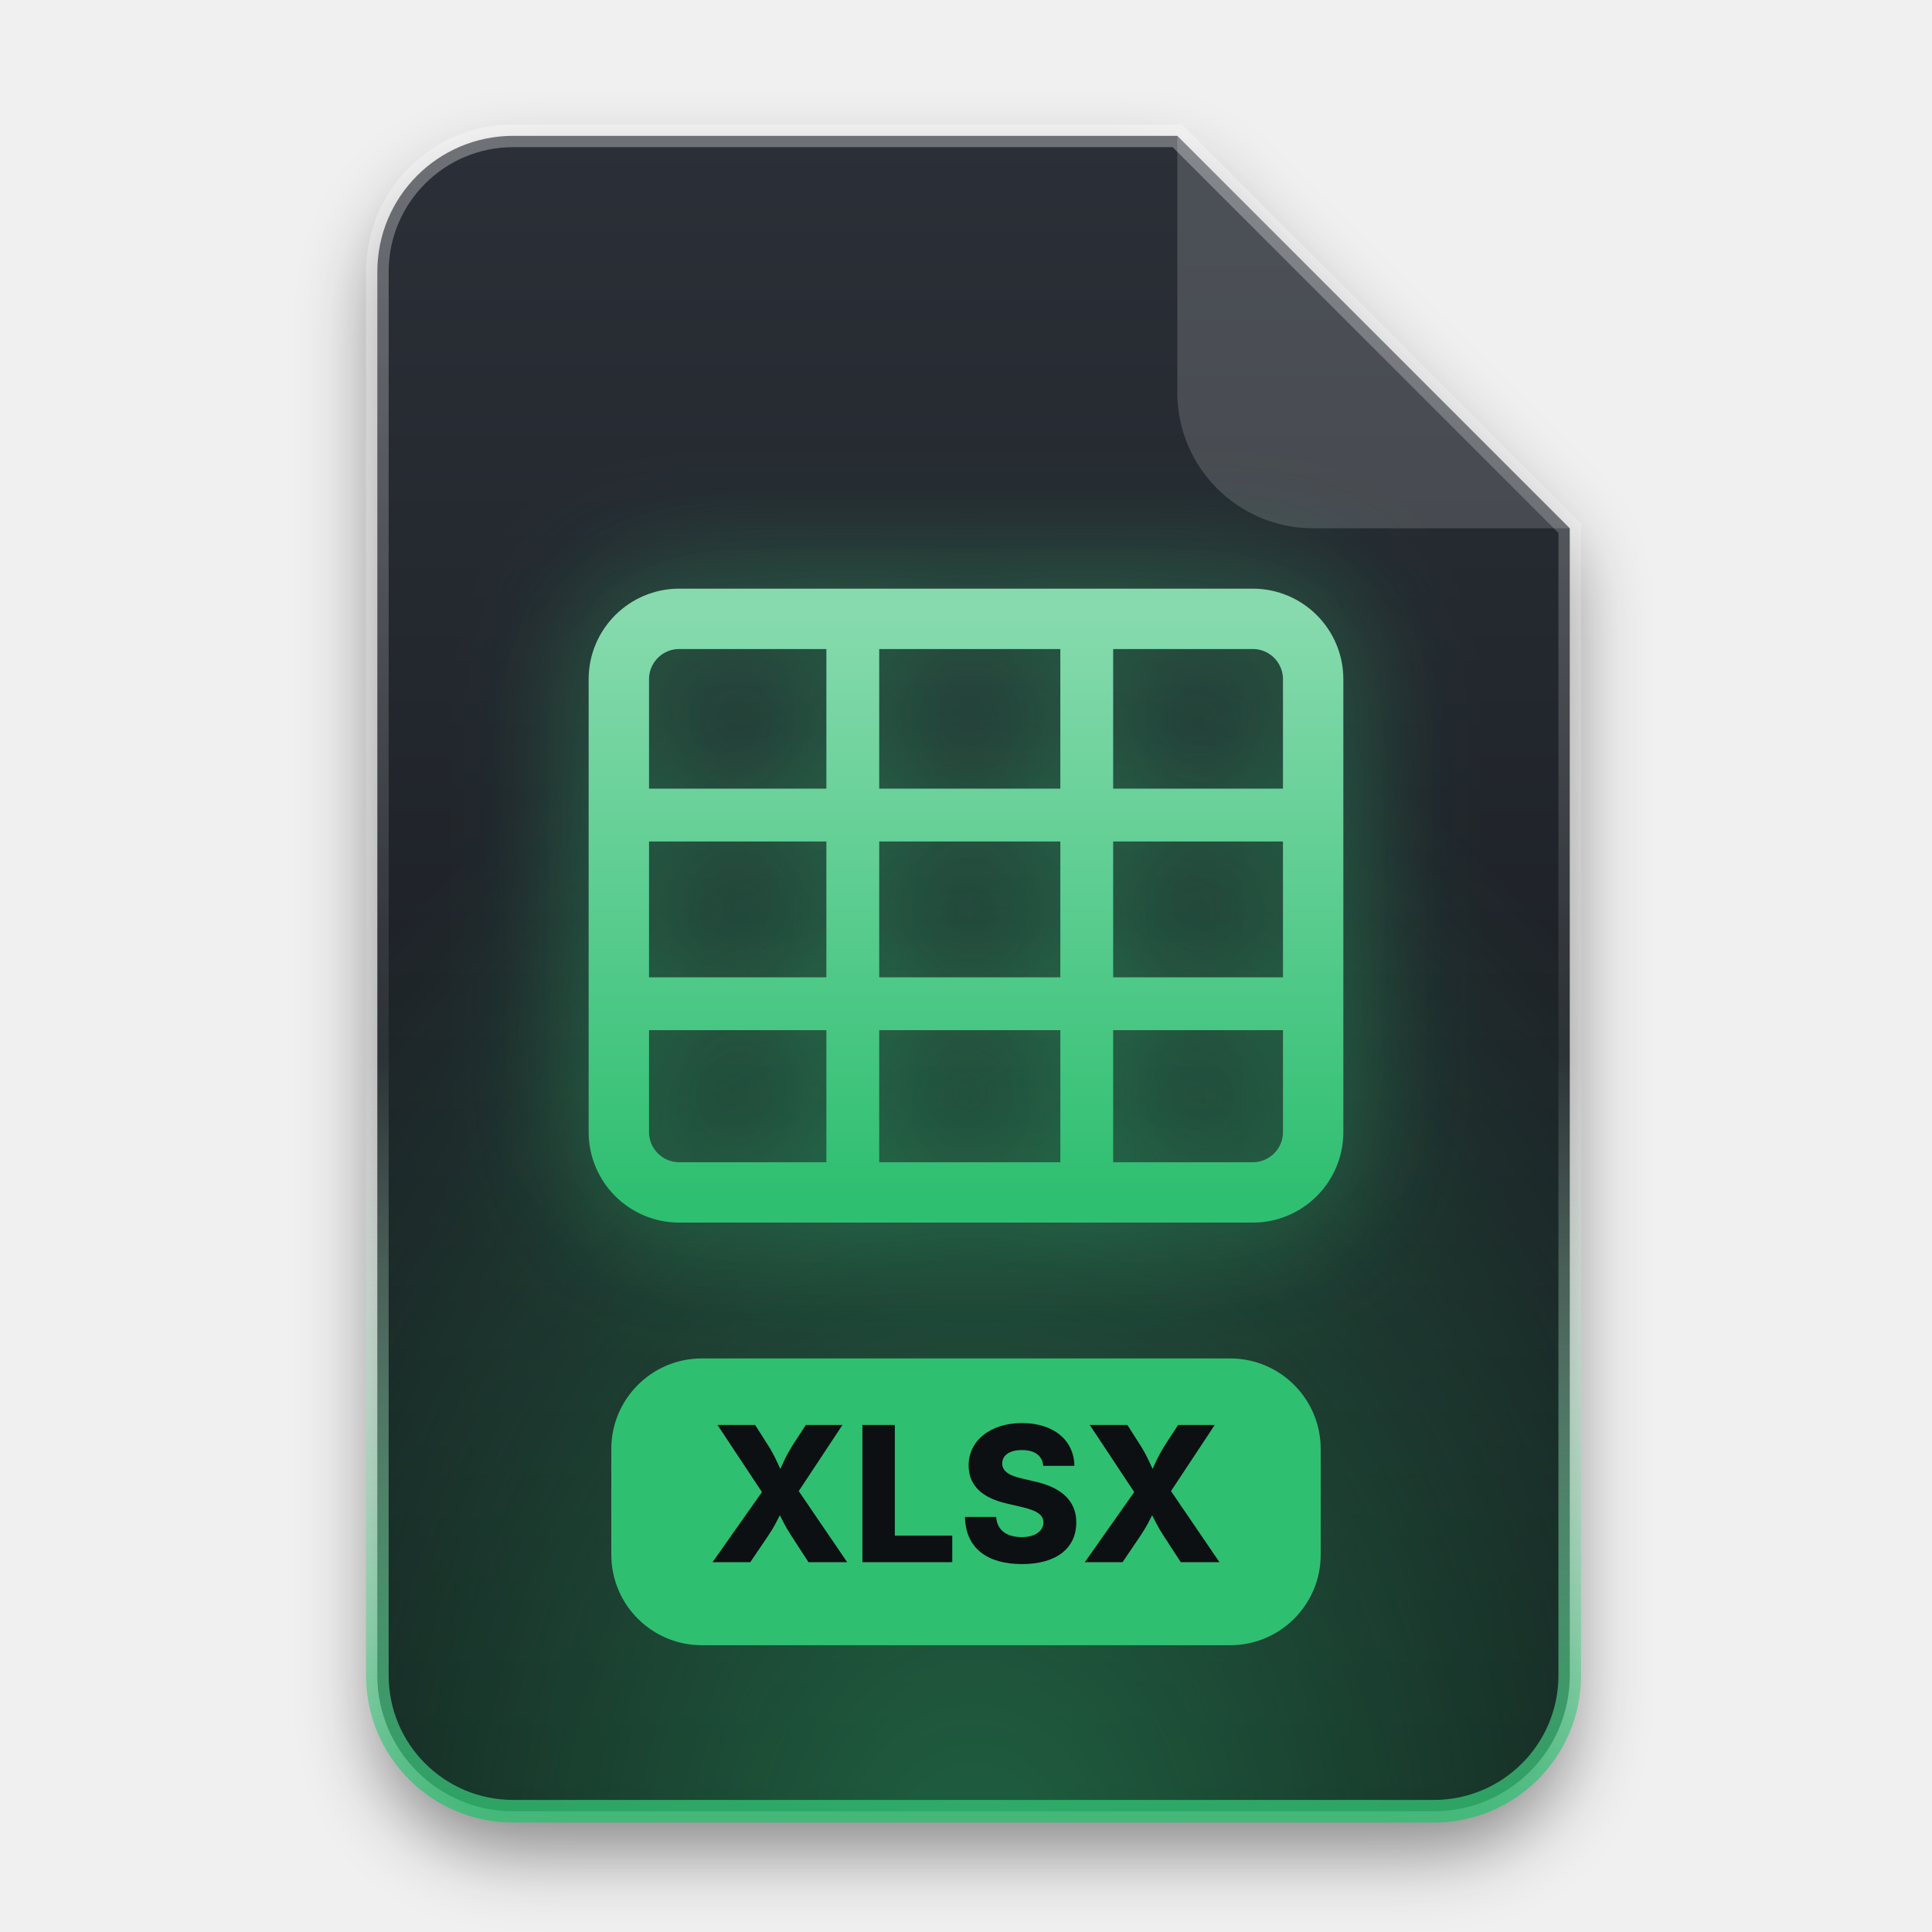
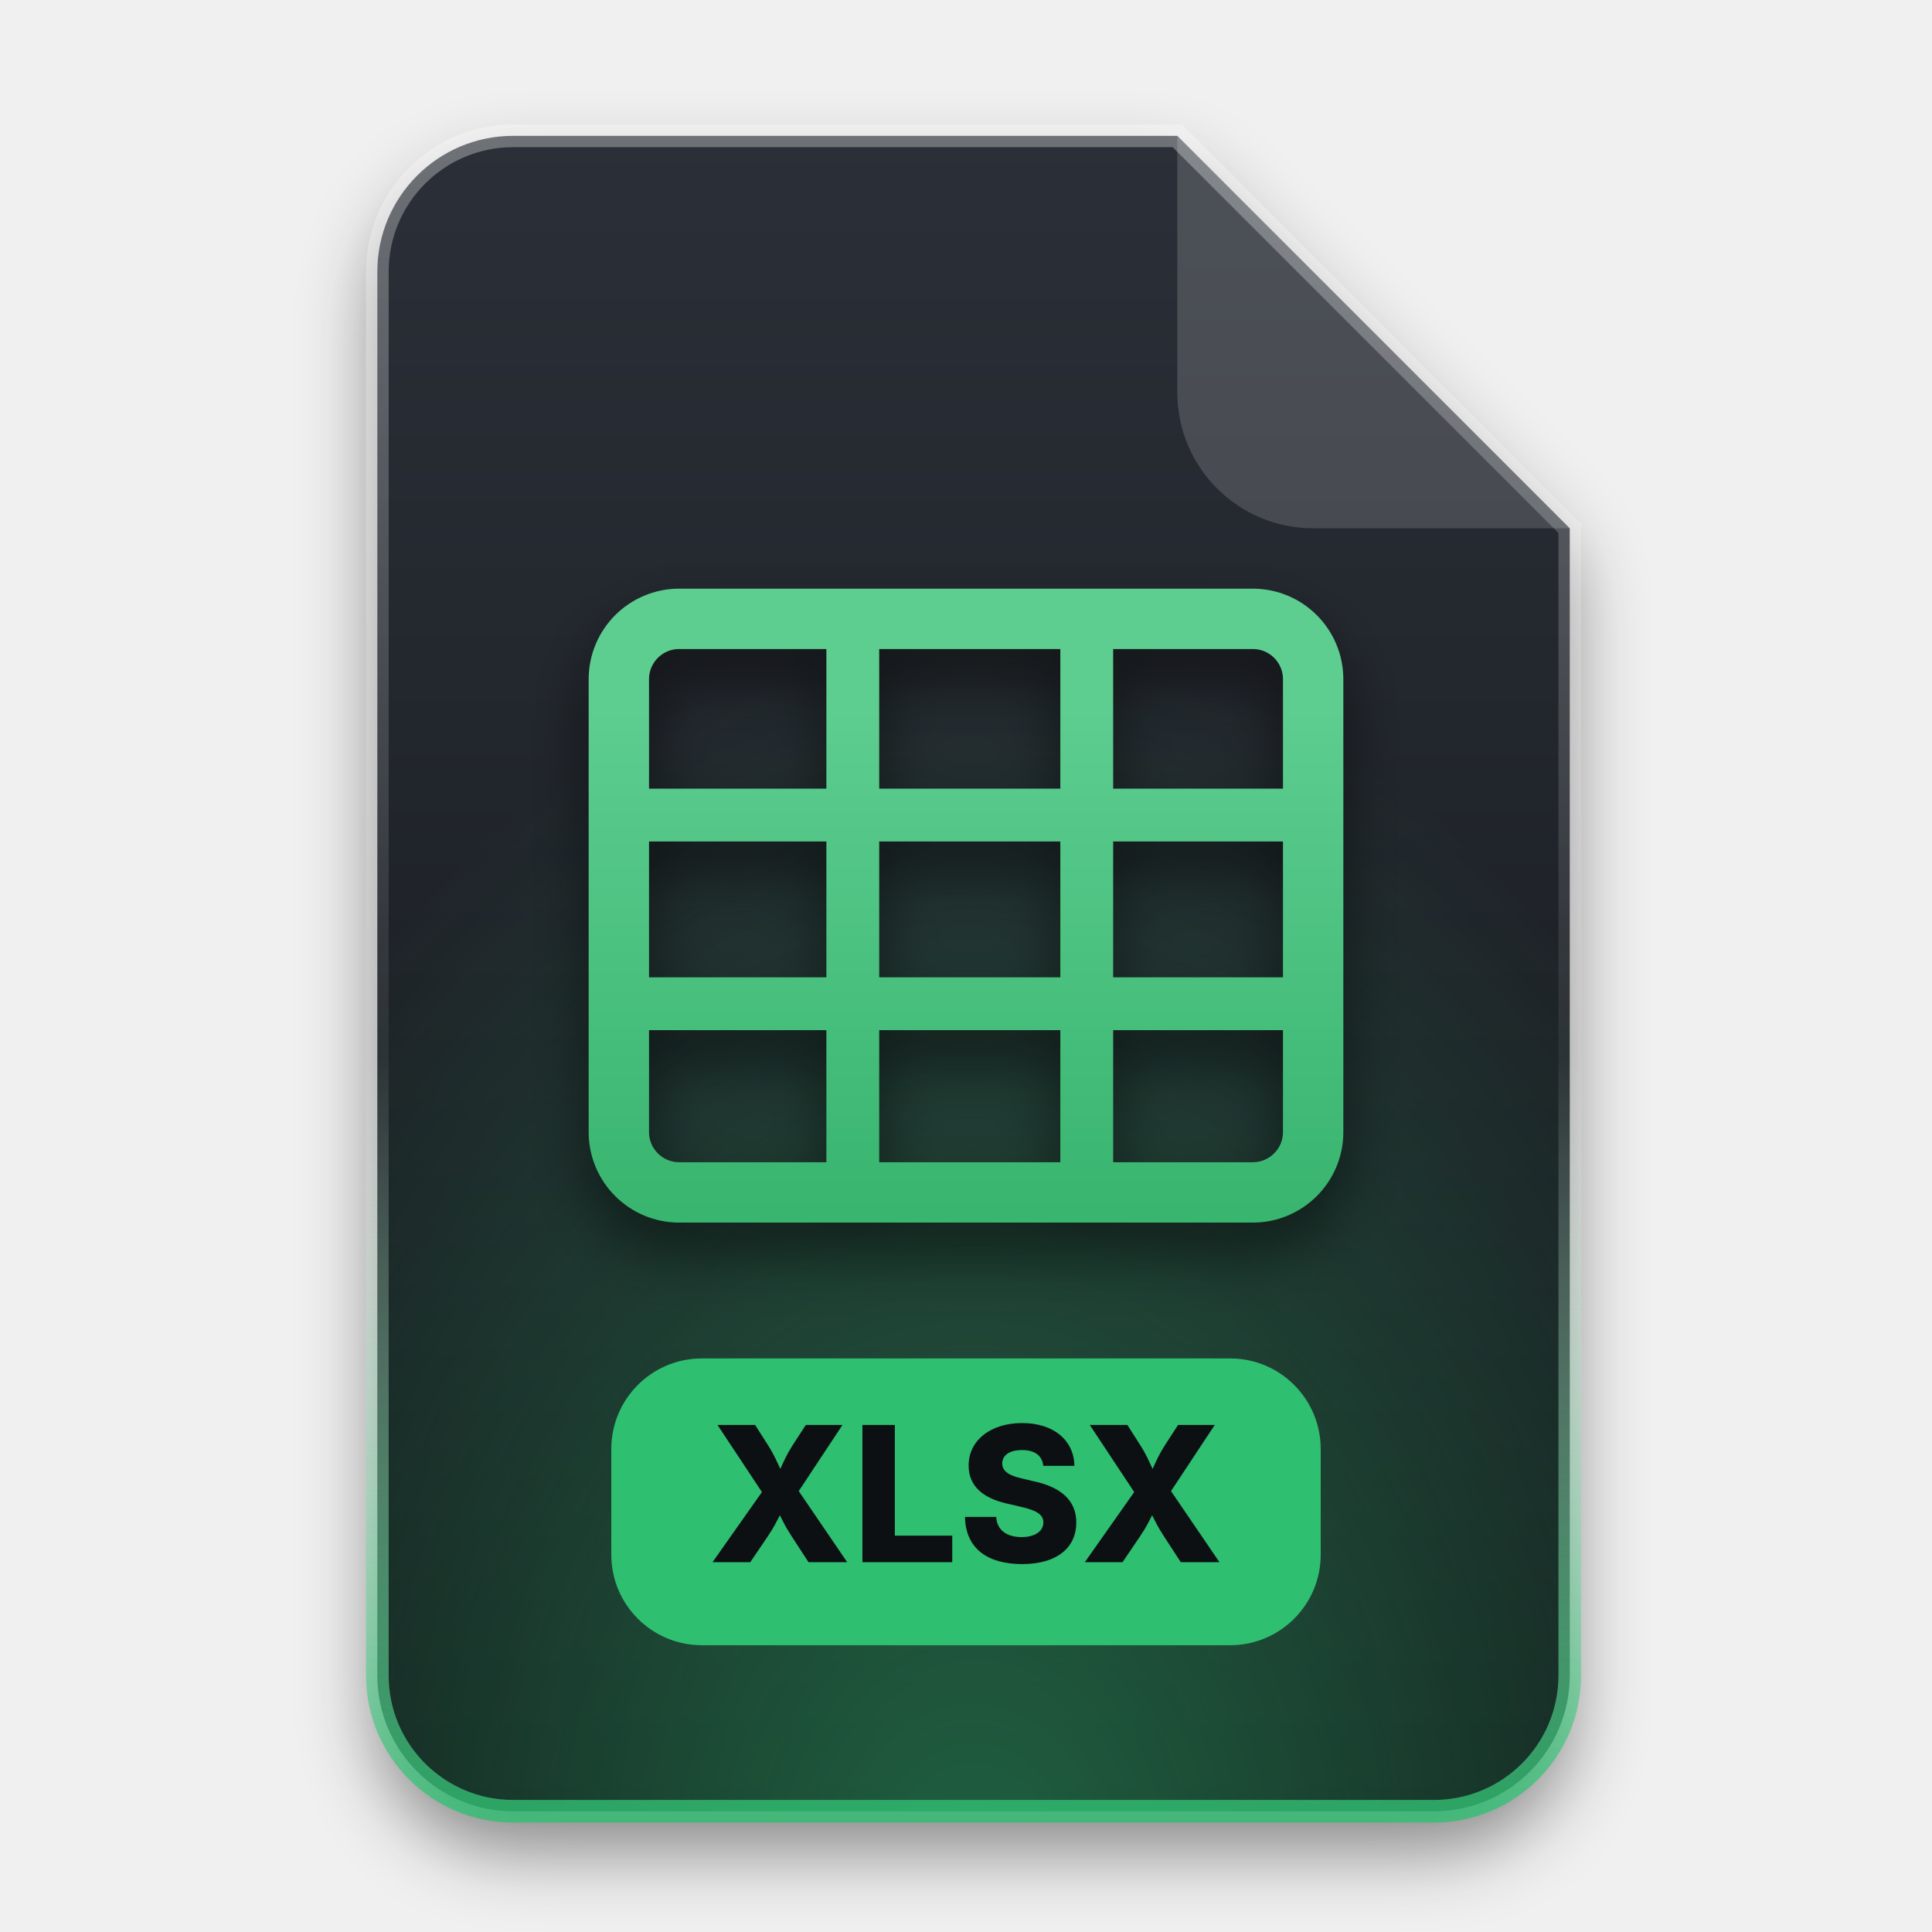
<svg xmlns="http://www.w3.org/2000/svg" viewBox="0 0 256 256" width="256" height="256">
  <defs>
+     <linearGradient id="solid" gradientUnits="userSpaceOnUse" x1="0" y1="100" x2="0" y2="200">
+       <stop offset="0" stop-color="#5DCD90" />
+       <stop offset="1" stop-color="#26A95F" />
+     </linearGradient>
+     <filter id="under" x="-30%" y="-30%" width="160%" height="170%">
+       <feGaussianBlur stdDeviation="4" />
+       <feOffset dy="4" />
+     </filter>
    <linearGradient id="smoke" x1="0" y1="0" x2="0" y2="1">
      <stop offset="0" stop-color="#2B3038" />
      <stop offset="1" stop-color="#121519" />
    </linearGradient>
    <linearGradient id="rim" x1="0" y1="0" x2="0" y2="1">
      <stop offset="0" stop-color="#fff" stop-opacity=".32" />
      <stop offset=".55" stop-color="#fff" stop-opacity=".06" />
      <stop offset="1" stop-color="#2FBF71" stop-opacity=".8" />
    </linearGradient>
    <radialGradient id="glow" cx=".5" cy="1.05" r=".75">
      <stop offset="0" stop-color="#2FBF71" stop-opacity=".45" />
      <stop offset="1" stop-color="#2FBF71" stop-opacity="0" />
    </radialGradient>
    <linearGradient id="ink" x1="0" y1="0" x2="0" y2="1">
      <stop offset="0" stop-color="#86DAAD" />
      <stop offset="1" stop-color="#2FBF71" />
    </linearGradient>
    <filter id="halo" x="-30%" y="-30%" width="160%" height="160%">
      <feGaussianBlur stdDeviation="8" />
    </filter>
    <filter id="drop" x="-20%" y="-20%" width="140%" height="150%">
      <feGaussianBlur stdDeviation="5" />
      <feOffset dy="5" />
    </filter>
  </defs>
  <path d="M68 18h88l52 52v152a18 18 0 0 1-18 18H68a18 18 0 0 1-18-18V36a18 18 0 0 1 18-18z" fill="#000" opacity=".45" filter="url(#drop)" />
  <path d="M68 18h88l52 52v152a18 18 0 0 1-18 18H68a18 18 0 0 1-18-18V36a18 18 0 0 1 18-18z" fill="url(#smoke)" />
  <path d="M68 18h88l52 52v152a18 18 0 0 1-18 18H68a18 18 0 0 1-18-18V36a18 18 0 0 1 18-18z" fill="url(#glow)" />
  <path d="M156 18v34a18 18 0 0 0 18 18h34z" fill="#fff" opacity=".16" />
  <g transform="translate(0 -6)">
-     <g filter="url(#halo)" opacity=".55">
-       <rect fill="none" stroke="#2FBF71" stroke-width="8" x="82" y="88" width="92" height="76" rx="8" />
-       <path fill="none" stroke="#2FBF71" stroke-width="7" d="M82 114h92M82 139h92M113 88v76M144 88v76" />
+     <g opacity=".5" filter="url(#under)">
+       <rect fill="none" stroke="#000" stroke-width="8" x="82" y="88" width="92" height="76" rx="8" />
+       <path fill="none" stroke="#000" stroke-width="7" d="M82 114h92M82 139h92M113 88v76M144 88v76" />
    </g>
-     <rect fill="none" stroke="url(#ink)" stroke-width="8" x="82" y="88" width="92" height="76" rx="8" />
-     <path fill="none" stroke="url(#ink)" stroke-width="7" d="M82 114h92M82 139h92M113 88v76M144 88v76" />
+     <rect fill="none" stroke="url(#solid)" stroke-width="8" x="82" y="88" width="92" height="76" rx="8" />
+     <path fill="none" stroke="url(#solid)" stroke-width="7" d="M82 114h92M82 139h92M113 88v76M144 88v76" />
  </g>
  <rect x="81" y="180" width="94" height="38" rx="12" fill="#2FBF71" />
  <text x="128" y="207" text-anchor="middle" font-family="Inter, Inter Variable, sans-serif" font-weight="800" font-size="25" fill="#0C1013">XLSX</text>
  <path d="M68 18h88l52 52v152a18 18 0 0 1-18 18H68a18 18 0 0 1-18-18V36a18 18 0 0 1 18-18z" fill="none" stroke="url(#rim)" stroke-width="3" />
</svg>
